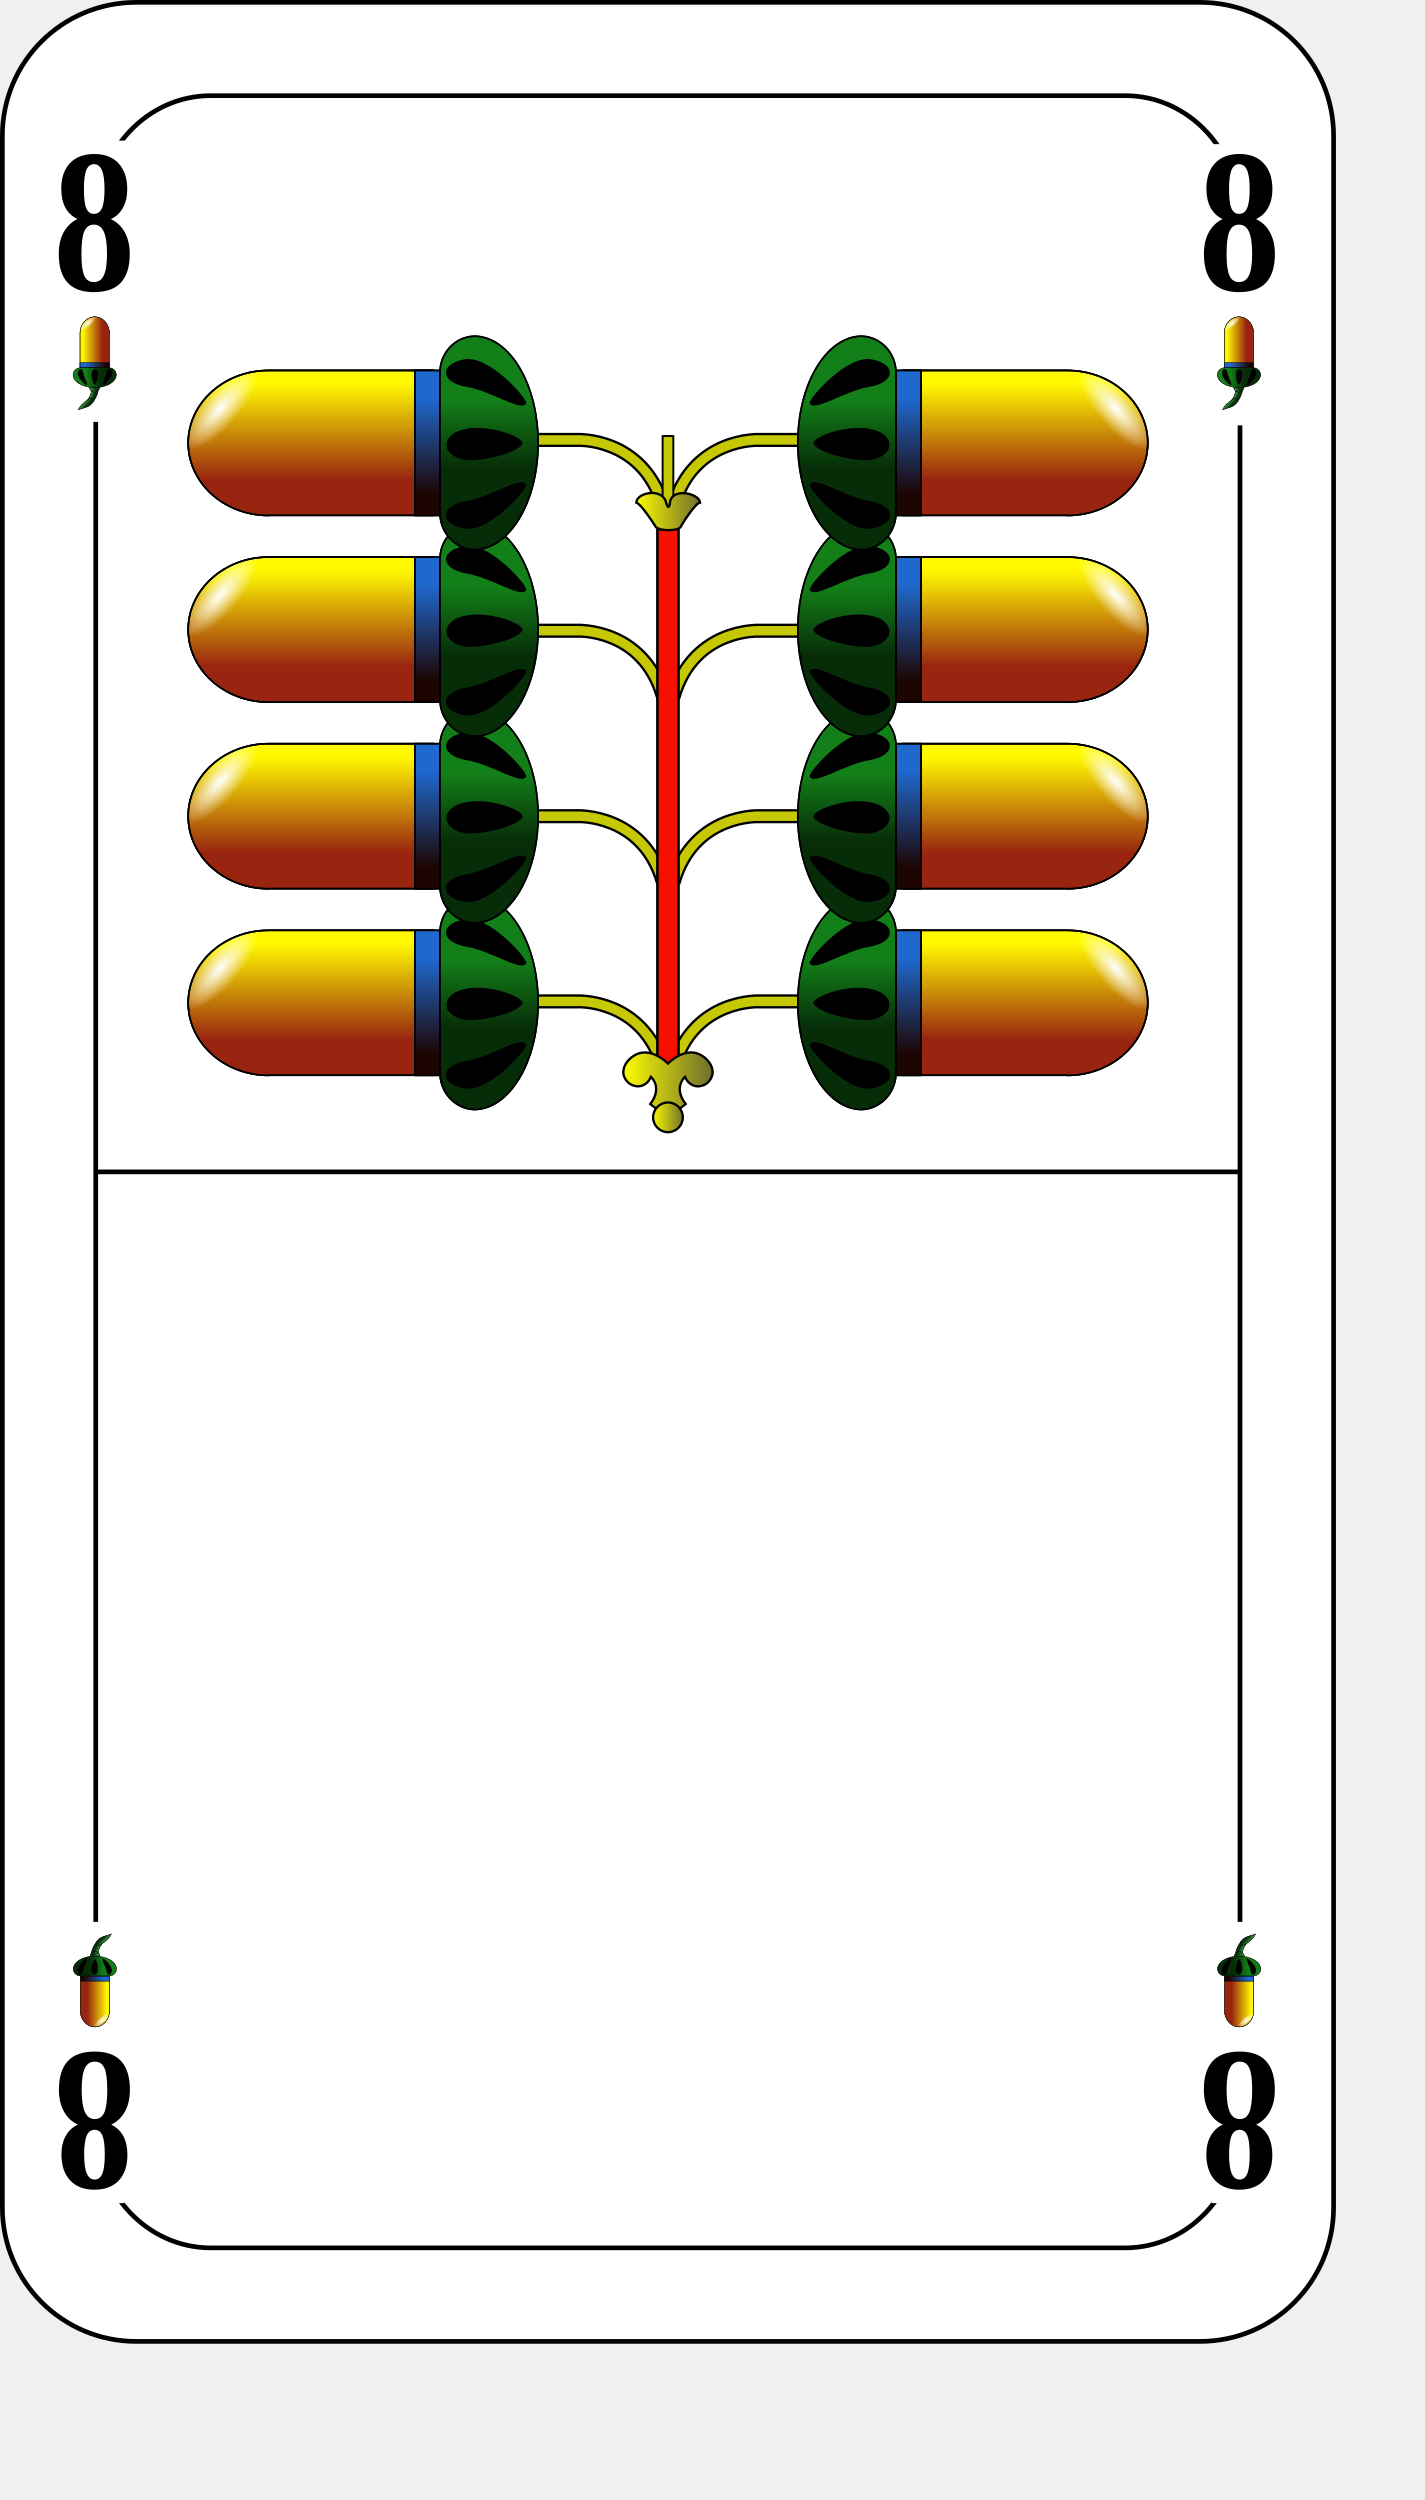
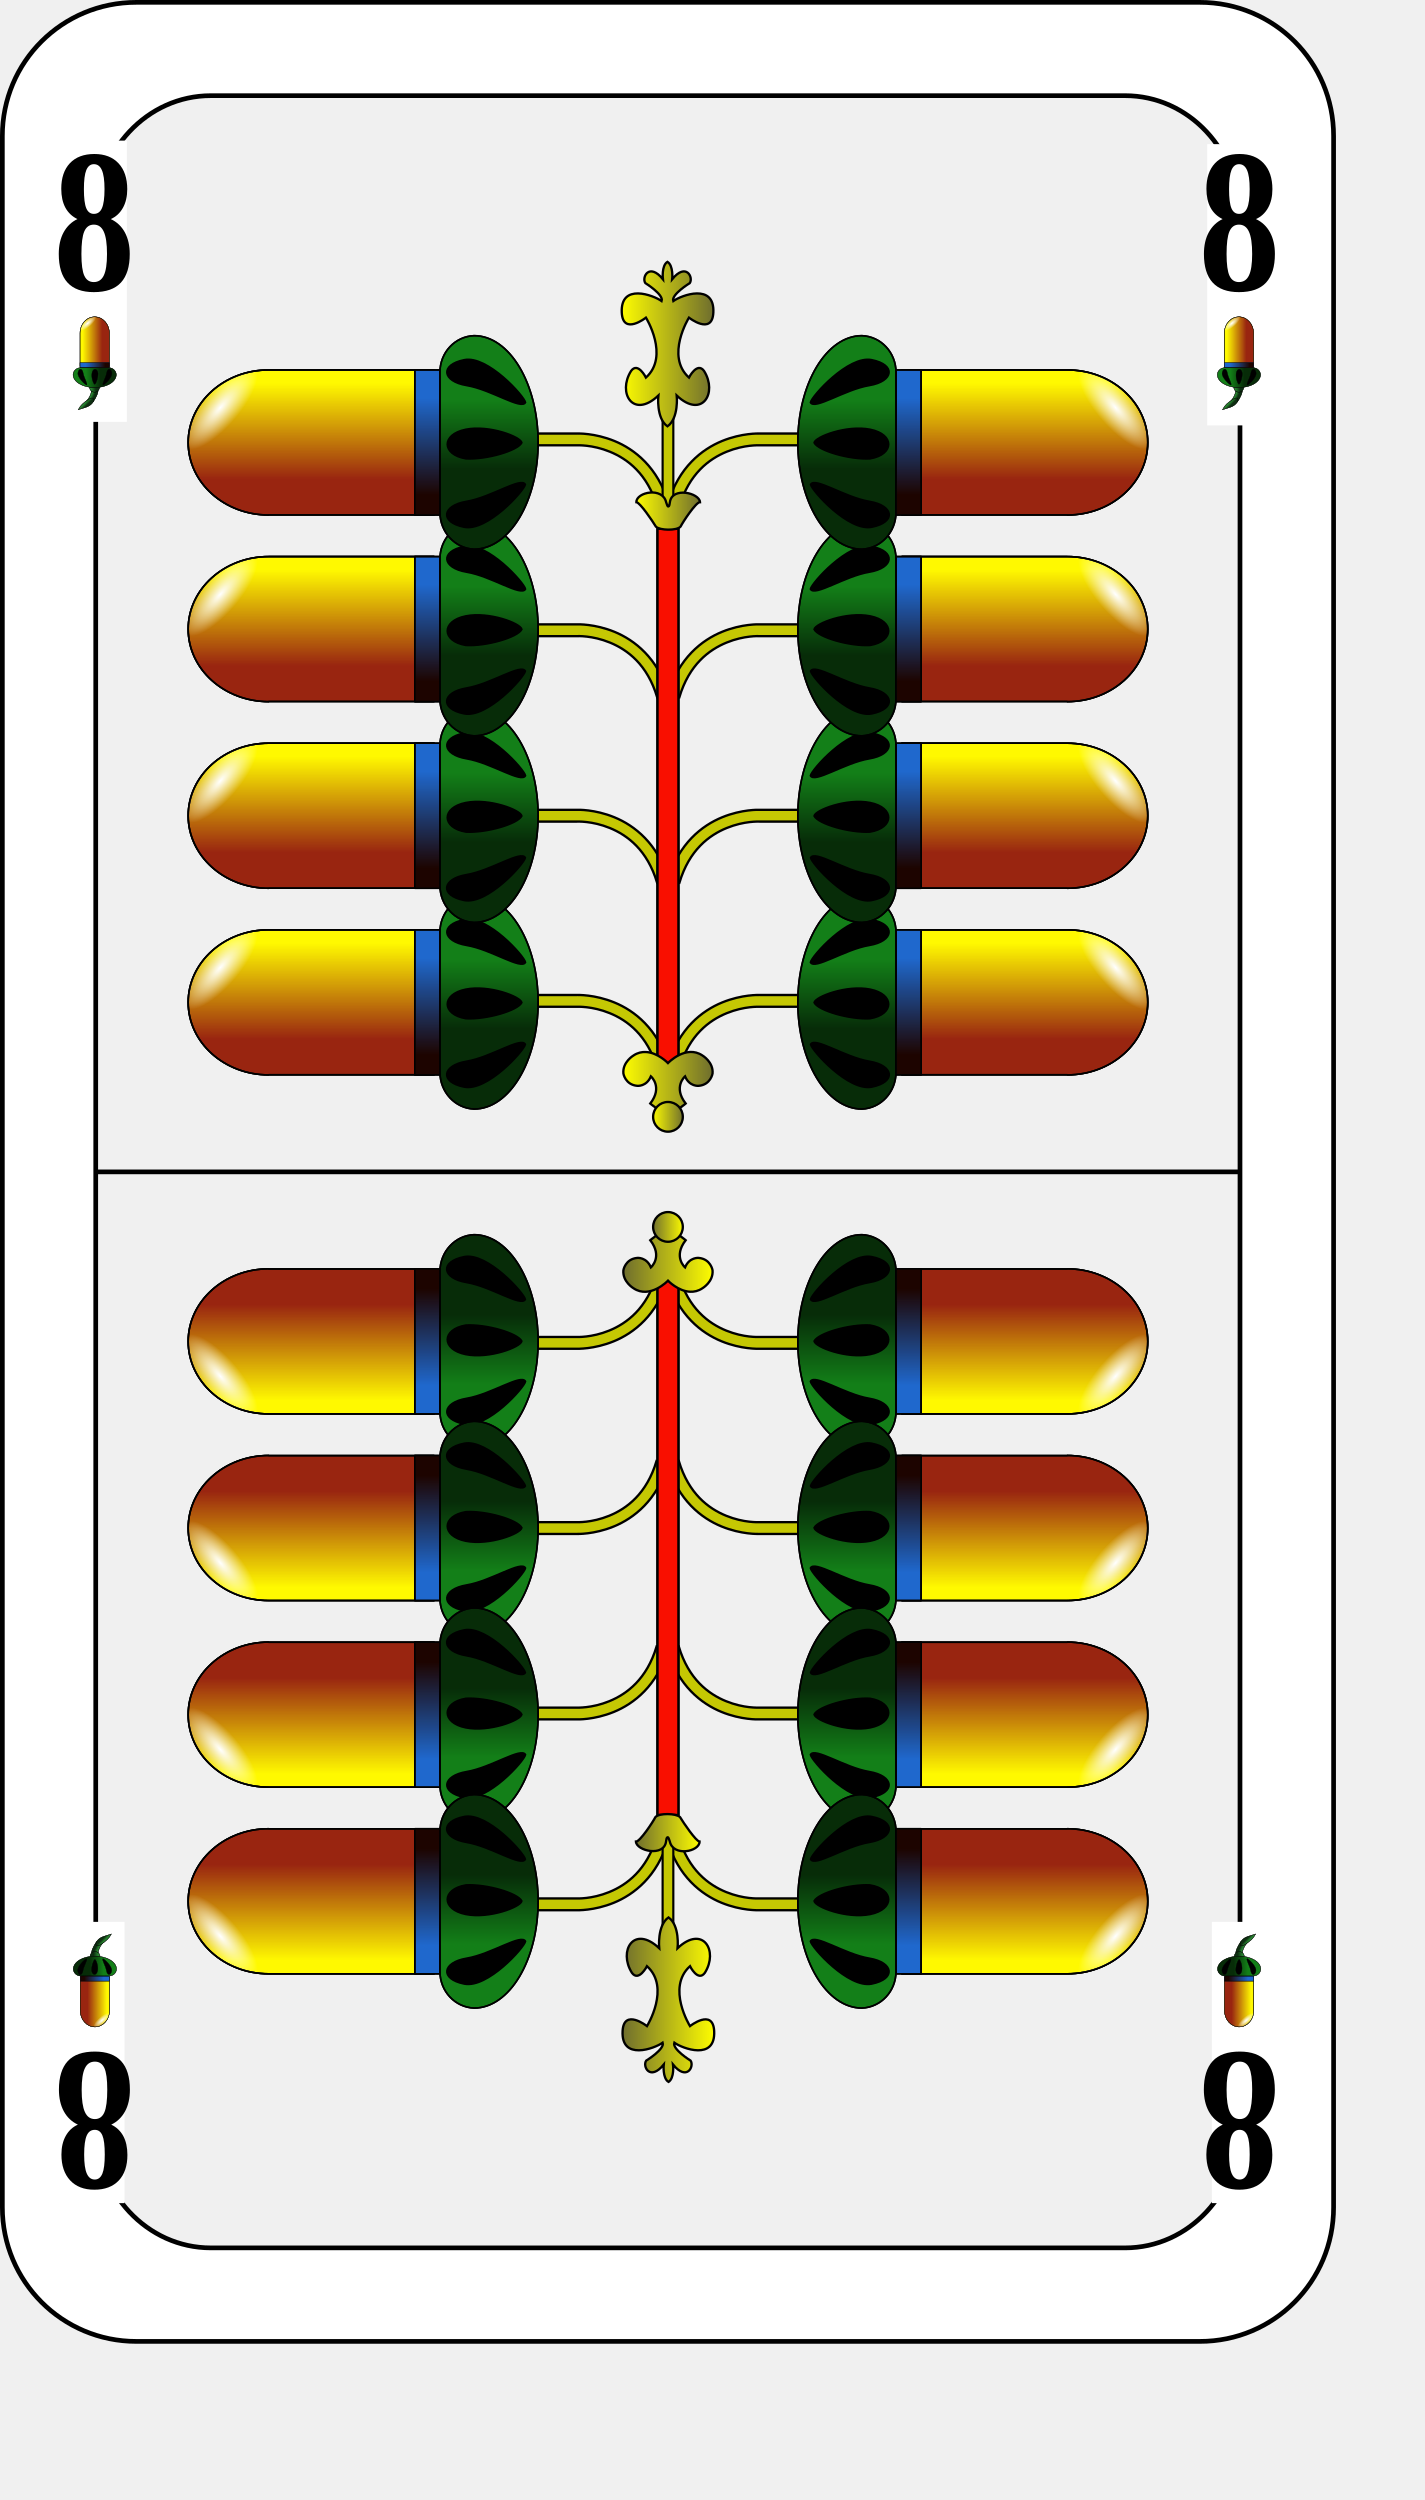
<svg xmlns="http://www.w3.org/2000/svg" xmlns:xlink="http://www.w3.org/1999/xlink" width="5.7cm" height="10cm" id="svg2">
  <defs id="defs4">
    <linearGradient id="linearGradient16154">
      <stop style="stop-color:#fffe00;stop-opacity:1;" offset="0" id="stop16156" />
      <stop style="stop-color:#6d6c2e;stop-opacity:1;" offset="1" id="stop16158" />
    </linearGradient>
    <radialGradient gradientUnits="userSpaceOnUse" gradientTransform="matrix(0.535225,-0.46193,0.160737,0.186241,45.27302,18.48446)" r="16.411" fy="-23.941" fx="7.646" cy="-23.941" cx="7.646" id="radialGradient7212" xlink:href="#linearGradient7206" />
    <linearGradient gradientUnits="userSpaceOnUse" y2="55.612" x2="43.451" y1="55.612" x1="64.644" id="linearGradient3075" xlink:href="#linearGradient3077" />
    <linearGradient gradientTransform="translate(-5.149838,-2.797688)" gradientUnits="userSpaceOnUse" y2="33.15" x2="45.329" y1="33.15" x1="66.327" id="linearGradient3056" xlink:href="#linearGradient3061" />
    <linearGradient gradientTransform="translate(-12.82547,-5.950036)" gradientUnits="userSpaceOnUse" y2="101.708" x2="56.564" y1="103.703" x1="58.633" id="linearGradient3046" xlink:href="#linearGradient3001" />
    <linearGradient gradientTransform="translate(-16.31211,-1.629578)" gradientUnits="userSpaceOnUse" y2="90.734" x2="65.342" y1="91.956" x1="68.162" id="linearGradient3038" xlink:href="#linearGradient3001" />
    <linearGradient gradientUnits="userSpaceOnUse" y2="81.561" x2="40.936" y1="81.561" x1="35.771" id="linearGradient3030" xlink:href="#linearGradient3001" />
    <linearGradient gradientTransform="translate(-48.57863,47.01691)" gradientUnits="userSpaceOnUse" y2="22.383" x2="92.34" y1="22.383" x1="107.509" id="linearGradient3007" xlink:href="#linearGradient3001" />
    <linearGradient id="linearGradient3001">
      <stop id="stop3003" offset="0" style="stop-color:#000000;stop-opacity:0.653;" />
      <stop id="stop3005" offset="1" style="stop-color:#000000;stop-opacity:0;" />
    </linearGradient>
    <linearGradient id="linearGradient3061">
      <stop style="stop-color:#992510;stop-opacity:1;" offset="0" id="stop3063" />
      <stop style="stop-color:#992510;stop-opacity:0;" offset="1" id="stop3065" />
    </linearGradient>
    <linearGradient id="linearGradient3077">
      <stop style="stop-color:#1d0400;stop-opacity:1;" offset="0" id="stop3079" />
      <stop style="stop-color:#1d0400;stop-opacity:0;" offset="1" id="stop3081" />
    </linearGradient>
    <linearGradient id="linearGradient7206">
      <stop id="stop7208" offset="0" style="stop-color:#ffffff;stop-opacity:1;" />
      <stop id="stop7210" offset="1" style="stop-color:#ffffff;stop-opacity:0;" />
    </linearGradient>
    <linearGradient xlink:href="#linearGradient3077" id="linearGradient4772" gradientUnits="userSpaceOnUse" x1="64.644" y1="55.612" x2="43.451" y2="55.612" gradientTransform="translate(-142.1398,165.7863)" />
    <linearGradient xlink:href="#linearGradient3001" id="linearGradient4778" gradientUnits="userSpaceOnUse" gradientTransform="translate(-190.7184,212.8032)" x1="107.509" y1="22.383" x2="92.34" y2="22.383" />
    <radialGradient xlink:href="#linearGradient7206" id="radialGradient4793" gradientUnits="userSpaceOnUse" gradientTransform="matrix(0.535225,-0.46193,0.160737,0.186241,-96.86678,184.2708)" cx="7.646" cy="-23.941" fx="7.646" fy="-23.941" r="16.411" />
    <linearGradient xlink:href="#linearGradient3061" id="linearGradient4796" gradientUnits="userSpaceOnUse" gradientTransform="translate(-147.2896,162.9886)" x1="66.327" y1="33.15" x2="45.329" y2="33.15" />
    <linearGradient xlink:href="#linearGradient16154" id="linearGradient2615" gradientUnits="userSpaceOnUse" x1="98.667" y1="170.673" x2="103.512" y2="170.673" />
    <linearGradient xlink:href="#linearGradient16154" id="linearGradient2645" gradientUnits="userSpaceOnUse" gradientTransform="translate(0,-2.091432)" x1="94.057" y1="165.961" x2="107.911" y2="165.961" />
    <linearGradient xlink:href="#linearGradient16154" id="linearGradient2648" gradientUnits="userSpaceOnUse" gradientTransform="translate(0,-28.66534)" x1="96.028" y1="106.004" x2="106.008" y2="106.004" />
-     <linearGradient xlink:href="#linearGradient3061" id="linearGradient2683" gradientUnits="userSpaceOnUse" gradientTransform="translate(-147.2896,162.9886)" x1="66.327" y1="33.15" x2="45.329" y2="33.15" />
-     <radialGradient xlink:href="#linearGradient7206" id="radialGradient2685" gradientUnits="userSpaceOnUse" gradientTransform="matrix(0.535225,-0.46193,0.160737,0.186241,-96.86678,184.2708)" cx="7.646" cy="-23.941" fx="7.646" fy="-23.941" r="16.411" />
-     <linearGradient xlink:href="#linearGradient3001" id="linearGradient2687" gradientUnits="userSpaceOnUse" gradientTransform="translate(-190.7184,212.8032)" x1="107.509" y1="22.383" x2="92.34" y2="22.383" />
-     <linearGradient xlink:href="#linearGradient3077" id="linearGradient2689" gradientUnits="userSpaceOnUse" gradientTransform="translate(-142.1398,165.7863)" x1="64.644" y1="55.612" x2="43.451" y2="55.612" />
    <linearGradient xlink:href="#linearGradient3061" id="linearGradient3044" gradientUnits="userSpaceOnUse" gradientTransform="translate(-147.2896,162.9886)" x1="66.327" y1="33.15" x2="45.329" y2="33.15" />
    <radialGradient xlink:href="#linearGradient7206" id="radialGradient3046" gradientUnits="userSpaceOnUse" gradientTransform="matrix(0.535225,-0.46193,0.160737,0.186241,-96.86678,184.2708)" cx="7.646" cy="-23.941" fx="7.646" fy="-23.941" r="16.411" />
    <linearGradient xlink:href="#linearGradient3001" id="linearGradient3048" gradientUnits="userSpaceOnUse" gradientTransform="translate(-190.7184,212.8032)" x1="107.509" y1="22.383" x2="92.34" y2="22.383" />
    <linearGradient xlink:href="#linearGradient3077" id="linearGradient3050" gradientUnits="userSpaceOnUse" gradientTransform="translate(-142.1398,165.7863)" x1="64.644" y1="55.612" x2="43.451" y2="55.612" />
+     <linearGradient xlink:href="#linearGradient16154" id="linearGradient5261" x1="93.815" y1="52.094" x2="108.029" y2="52.094" gradientUnits="userSpaceOnUse" />
+     <linearGradient xlink:href="#linearGradient16154" id="linearGradient5296" gradientUnits="userSpaceOnUse" gradientTransform="translate(0,-28.66534)" x1="96.028" y1="106.004" x2="106.008" y2="106.004" />
+     <linearGradient xlink:href="#linearGradient16154" id="linearGradient5298" gradientUnits="userSpaceOnUse" gradientTransform="translate(0,-2.091432)" x1="94.057" y1="165.961" x2="107.911" y2="165.961" />
+     <linearGradient xlink:href="#linearGradient16154" id="linearGradient5300" gradientUnits="userSpaceOnUse" x1="98.667" y1="170.673" x2="103.512" y2="170.673" />
+     <linearGradient xlink:href="#linearGradient3061" id="linearGradient5302" gradientUnits="userSpaceOnUse" gradientTransform="translate(-147.2896,162.9886)" x1="66.327" y1="33.15" x2="45.329" y2="33.15" />
+     <radialGradient xlink:href="#linearGradient7206" id="radialGradient5304" gradientUnits="userSpaceOnUse" gradientTransform="matrix(0.535225,-0.46193,0.160737,0.186241,-96.86678,184.2708)" cx="7.646" cy="-23.941" fx="7.646" fy="-23.941" r="16.411" />
+     <linearGradient xlink:href="#linearGradient3001" id="linearGradient5306" gradientUnits="userSpaceOnUse" gradientTransform="translate(-190.7184,212.8032)" x1="107.509" y1="22.383" x2="92.34" y2="22.383" />
+     <linearGradient xlink:href="#linearGradient3077" id="linearGradient5308" gradientUnits="userSpaceOnUse" gradientTransform="translate(-142.1398,165.7863)" x1="64.644" y1="55.612" x2="43.451" y2="55.612" />
+     <linearGradient xlink:href="#linearGradient16154" id="linearGradient5310" gradientUnits="userSpaceOnUse" x1="93.815" y1="52.094" x2="108.029" y2="52.094" />
+     <linearGradient xlink:href="#linearGradient16154" id="linearGradient5345" gradientUnits="userSpaceOnUse" gradientTransform="translate(0,-28.66534)" x1="96.028" y1="106.004" x2="106.008" y2="106.004" />
+     <linearGradient xlink:href="#linearGradient16154" id="linearGradient5347" gradientUnits="userSpaceOnUse" gradientTransform="translate(0,-2.091432)" x1="94.057" y1="165.961" x2="107.911" y2="165.961" />
+     <linearGradient xlink:href="#linearGradient16154" id="linearGradient5349" gradientUnits="userSpaceOnUse" x1="98.667" y1="170.673" x2="103.512" y2="170.673" />
+     <linearGradient xlink:href="#linearGradient3061" id="linearGradient5351" gradientUnits="userSpaceOnUse" gradientTransform="translate(-147.2896,162.9886)" x1="66.327" y1="33.15" x2="45.329" y2="33.15" />
+     <radialGradient xlink:href="#linearGradient7206" id="radialGradient5353" gradientUnits="userSpaceOnUse" gradientTransform="matrix(0.535225,-0.46193,0.160737,0.186241,-96.86678,184.2708)" cx="7.646" cy="-23.941" fx="7.646" fy="-23.941" r="16.411" />
+     <linearGradient xlink:href="#linearGradient3001" id="linearGradient5355" gradientUnits="userSpaceOnUse" gradientTransform="translate(-190.7184,212.8032)" x1="107.509" y1="22.383" x2="92.34" y2="22.383" />
+     <linearGradient xlink:href="#linearGradient3077" id="linearGradient5357" gradientUnits="userSpaceOnUse" gradientTransform="translate(-142.1398,165.7863)" x1="64.644" y1="55.612" x2="43.451" y2="55.612" />
+     <linearGradient xlink:href="#linearGradient16154" id="linearGradient5359" gradientUnits="userSpaceOnUse" x1="93.815" y1="52.094" x2="108.029" y2="52.094" />
  </defs>
  <g id="layer1">
-     <rect style="opacity:1;fill:#ffffff;fill-opacity:1;fill-rule:evenodd;stroke:#000000;stroke-width:0.709;stroke-linecap:butt;stroke-linejoin:round;stroke-miterlimit:4;stroke-dasharray:none;stroke-dashoffset:0;stroke-opacity:1" id="rect1600" width="180.92" height="332.977" x="10.524" y="10.677" />
+     <rect style="opacity:1;fill:#ffffff;fill-opacity:1;fill-rule:evenodd;stroke:#000000;stroke-width:0.709;stroke-linecap:butt;stroke-linejoin:round;stroke-miterlimit:4;stroke-dasharray:none;stroke-dashoffset:0;stroke-opacity:1" id="rect1600" width="180.92" height="332.977" x="221.261" y="-3.284" />
    <path style="fill:none;fill-opacity:0.75;fill-rule:evenodd;stroke:#000000;stroke-width:0.709;stroke-linecap:butt;stroke-linejoin:miter;stroke-miterlimit:4;stroke-dasharray:none;stroke-opacity:1" d="M 14.676,177.165 L 187.292,177.165" id="path13403" />
    <path style="fill:#ffffff;fill-opacity:1;stroke:#000000;stroke-width:0.71;stroke-miterlimit:4;stroke-dasharray:none;stroke-opacity:1" d="M 20.609,0.355 C 9.398,0.355 0.355,9.358 0.355,20.562 L 0.355,333.707 C 0.355,344.911 9.399,353.976 20.609,353.976 L 181.391,353.976 C 192.601,353.976 201.614,344.911 201.614,333.707 L 201.614,20.562 C 201.614,9.358 192.601,0.355 181.391,0.355 L 20.609,0.355 z M 31.879,14.463 L 170.09,14.463 C 179.726,14.463 187.464,22.765 187.464,33.074 L 187.464,321.226 C 187.464,331.535 179.726,339.837 170.09,339.837 L 31.879,339.837 C 22.243,339.837 14.473,331.535 14.473,321.226 L 14.473,33.074 C 14.473,22.765 22.243,14.463 31.879,14.463 z " id="path2586" />
    <rect style="opacity:1;fill:#ffffff;fill-opacity:1;fill-rule:evenodd;stroke:none;stroke-width:0.354;stroke-linecap:butt;stroke-linejoin:round;stroke-miterlimit:4;stroke-dasharray:none;stroke-dashoffset:0;stroke-opacity:1" id="rect10676" width="7.384" height="42.52" x="11.792" y="21.26" />
    <text xml:space="preserve" style="font-size:27.669px;font-style:normal;font-variant:normal;font-weight:bold;font-stretch:normal;text-align:start;line-height:125%;writing-mode:lr-tb;text-anchor:start;fill:#000000;fill-opacity:1;stroke:none;stroke-width:1px;stroke-linecap:butt;stroke-linejoin:miter;stroke-opacity:1;font-family:Times New Roman" x="9.014" y="39.223" id="text4099" transform="scale(0.89411,1.118431)">
      <tspan id="tspan4101" x="9.014" y="39.223">8</tspan>
    </text>
    <use x="0" y="0" xlink:href="#rect10676" id="use4103" transform="translate(170.7122,0.531494)" width="201.968" height="354.331" />
    <use x="0" y="0" xlink:href="#text4099" id="use4105" transform="translate(173.126,-1.744501e-4)" width="201.968" height="354.331" />
    <use x="0" y="0" xlink:href="#rect10676" id="use4107" transform="translate(-0.351984,269.2913)" width="201.968" height="354.331" />
    <use x="0" y="0" xlink:href="#rect10676" id="use4109" transform="translate(171.4162,269.2913)" width="201.968" height="354.331" />
    <use x="0" y="0" xlink:href="#text4099" id="use4111" transform="matrix(-1,-1.534146e-17,1.534146e-17,-1,201.6143,354.3241)" width="201.968" height="354.331" />
    <use x="0" y="0" xlink:href="#use4111" id="use4113" transform="translate(-173.0906,-2.389310e-7)" width="201.968" height="354.331" />
    <g style="display:inline" id="g4395" transform="translate(-147.453,47.5682)">
      <path id="rect3012" d="M 53.15,3.443 C 44.383,3.443 37.27,11.341 37.27,21.07 L 37.27,57.258 L 68.998,57.258 L 68.998,21.07 L 69.029,21.07 C 69.029,11.341 61.916,3.443 53.15,3.443 z " style="opacity:1;fill:#fff900;fill-opacity:1;fill-rule:evenodd;stroke:#000000;stroke-width:0.354;stroke-linecap:butt;stroke-linejoin:round;stroke-miterlimit:4;stroke-dasharray:none;stroke-dashoffset:0;stroke-opacity:1;display:inline" />
      <path id="path3048" d="M 53.155,3.445 C 44.389,3.445 37.276,11.342 37.276,21.071 L 37.276,57.26 L 69.003,57.26 L 69.003,21.071 L 69.034,21.071 C 69.034,11.342 61.921,3.445 53.155,3.445 z " style="opacity:1;fill:url(#linearGradient3056);fill-opacity:1;fill-rule:evenodd;stroke:#000000;stroke-width:0.354;stroke-linecap:butt;stroke-linejoin:round;stroke-miterlimit:4;stroke-dasharray:none;stroke-dashoffset:0;stroke-opacity:1;display:inline" />
      <path id="path5745" d="M 53.155,3.445 C 44.389,3.445 37.276,11.342 37.276,21.071 L 37.276,57.26 L 69.003,57.26 L 69.003,21.071 L 69.034,21.071 C 69.034,11.342 61.921,3.445 53.155,3.445 z " style="opacity:1;fill:url(#radialGradient7212);fill-opacity:1;fill-rule:evenodd;stroke:#000000;stroke-width:0.354;stroke-linecap:butt;stroke-linejoin:round;stroke-miterlimit:4;stroke-dasharray:none;stroke-dashoffset:0;stroke-opacity:1;display:inline" />
      <rect y="53.07" x="37.271" height="5.492" width="31.757" id="rect3020" style="opacity:1;fill:#1f68cd;fill-opacity:1;fill-rule:evenodd;stroke:#000000;stroke-width:0.354;stroke-linecap:butt;stroke-linejoin:round;stroke-miterlimit:4;stroke-dasharray:none;stroke-dashoffset:0;stroke-opacity:1;display:inline" />
      <path id="path3094" d="M 49.62,83.727 C 49.063,89.982 43.614,95.435 43.614,95.435 L 51.397,95.595 C 51.397,95.595 56.254,89.02 56.836,83.727 L 49.62,83.727 z " style="fill:#278630;fill-opacity:1;fill-rule:evenodd;stroke:#000000;stroke-width:0.354;stroke-linecap:butt;stroke-linejoin:miter;stroke-miterlimit:4;stroke-dasharray:none;stroke-opacity:1" />
      <path id="path2932" d="M 49.623,83.737 C 49.067,89.992 43.618,95.444 43.618,95.444 L 51.401,95.605 C 51.401,95.605 56.258,89.029 56.84,83.737 L 49.623,83.737 z " style="fill:url(#linearGradient3038);fill-opacity:1;fill-rule:evenodd;stroke:#000000;stroke-width:0.354;stroke-linecap:butt;stroke-linejoin:miter;stroke-miterlimit:4;stroke-dasharray:none;stroke-opacity:1" />
      <path transform="matrix(-1,-1.111307e-18,1.111307e-18,-1,90.28125,163.9655)" d="M 31.915,84.248 A 5.373,5.373 0 0 1 42.66,84.248 L 37.287,84.248 z" id="path3096" style="opacity:1;fill:#278630;fill-opacity:1;fill-rule:evenodd;stroke:#000000;stroke-width:0.354;stroke-linecap:butt;stroke-linejoin:round;stroke-miterlimit:4;stroke-dasharray:none;stroke-dashoffset:0;stroke-opacity:1" />
      <path transform="matrix(-1,-1.111307e-18,1.111307e-18,-1,90.28193,163.9561)" d="M 31.915,84.248 A 5.373,5.373 0 0 1 42.66,84.248 L 37.287,84.248 z" id="path2934" style="opacity:1;fill:url(#linearGradient3030);fill-opacity:1;fill-rule:evenodd;stroke:#000000;stroke-width:0.354;stroke-linecap:butt;stroke-linejoin:round;stroke-miterlimit:4;stroke-dasharray:none;stroke-dashoffset:0;stroke-opacity:1" />
      <path id="path3016" d="M 37.837,58.558 C 33.43,58.558 29.941,61.875 29.775,66.026 C 29.775,73.776 40.247,80.058 53.15,80.058 C 66.052,80.058 76.525,73.776 76.525,66.026 C 76.359,61.875 72.807,58.558 68.4,58.558 L 37.837,58.558 z " style="opacity:1;fill:#137f18;fill-opacity:1;fill-rule:evenodd;stroke:#000000;stroke-width:0.354;stroke-linecap:butt;stroke-linejoin:round;stroke-miterlimit:4;stroke-dasharray:none;stroke-dashoffset:0;stroke-opacity:1;display:inline" />
      <path id="path3100" d="M 35.332,103.998 C 41.587,101.752 46.746,101.324 50.363,97.029 C 53.992,92.72 51.862,89.049 46.215,92.959 C 40.779,96.723 38.097,98.759 35.332,103.998 z " style="fill:#278630;fill-opacity:1;fill-rule:evenodd;stroke:#000000;stroke-width:0.354;stroke-linecap:butt;stroke-linejoin:miter;stroke-miterlimit:4;stroke-dasharray:none;stroke-opacity:1" />
      <path id="path3104" d="M 53.21,76.505 C 55.003,75.608 56.99,68.701 56.736,64.233 C 55.839,58.853 51.354,58.754 50.263,64.208 C 49.239,69.332 51.869,76.279 53.21,76.505 z " style="fill:#000000;fill-opacity:1;fill-rule:evenodd;stroke:#000000;stroke-width:0.354;stroke-linecap:butt;stroke-linejoin:miter;stroke-miterlimit:4;stroke-dasharray:none;stroke-opacity:1;display:inline" />
      <path id="path3108" d="M 44.389,77.307 C 46.182,76.41 41.594,69.824 40.698,64.393 C 39.802,59.013 36.118,58.433 35.028,63.887 C 34.003,69.011 43.048,77.081 44.389,77.307 z " style="fill:#000000;fill-opacity:1;fill-rule:evenodd;stroke:#000000;stroke-width:0.354;stroke-linecap:butt;stroke-linejoin:miter;stroke-miterlimit:4;stroke-dasharray:none;stroke-opacity:1;display:inline" />
      <path id="path3110" d="M 62.351,77.272 C 60.558,76.375 65.146,69.789 66.042,64.358 C 66.939,58.978 70.622,58.398 71.713,63.852 C 72.737,68.976 63.692,77.046 62.351,77.272 z " style="fill:#000000;fill-opacity:1;fill-rule:evenodd;stroke:#000000;stroke-width:0.354;stroke-linecap:butt;stroke-linejoin:miter;stroke-miterlimit:4;stroke-dasharray:none;stroke-opacity:1;display:inline" />
      <path id="path2930" d="M 37.826,58.55 C 33.419,58.55 29.93,61.867 29.764,66.018 C 29.764,73.769 40.236,80.05 53.139,80.05 C 66.041,80.05 76.514,73.769 76.514,66.018 C 76.348,61.867 72.796,58.55 68.389,58.55 L 37.826,58.55 z " style="opacity:1;fill:url(#linearGradient3007);fill-opacity:1;fill-rule:evenodd;stroke:#000000;stroke-width:0.354;stroke-linecap:butt;stroke-linejoin:round;stroke-miterlimit:4;stroke-dasharray:none;stroke-dashoffset:0;stroke-opacity:1;display:inline" />
      <path id="path2936" d="M 35.327,104.002 C 41.581,101.757 46.74,101.329 50.358,97.034 C 53.987,92.724 51.857,89.053 46.21,92.963 C 40.774,96.728 38.091,98.764 35.327,104.002 z " style="fill:url(#linearGradient3046);fill-opacity:1;fill-rule:evenodd;stroke:#000000;stroke-width:0.354;stroke-linecap:butt;stroke-linejoin:miter;stroke-miterlimit:4;stroke-dasharray:none;stroke-opacity:1" />
      <rect y="53.057" x="37.276" height="5.492" width="31.757" id="rect3067" style="opacity:1;fill:url(#linearGradient3075);fill-opacity:1;fill-rule:evenodd;stroke:#000000;stroke-width:0.354;stroke-linecap:butt;stroke-linejoin:round;stroke-miterlimit:4;stroke-dasharray:none;stroke-dashoffset:0;stroke-opacity:1;display:inline" />
    </g>
    <use x="0" y="0" xlink:href="#g4395" id="use4709" transform="matrix(0.139708,0,0,0.139708,27.48888,40.76976)" width="201.968" height="354.331" />
    <use x="0" y="0" xlink:href="#use4709" id="use4717" transform="translate(172.9881,4.551991e-6)" width="201.968" height="354.331" />
    <use x="0" y="0" xlink:href="#use4709" id="use4719" transform="matrix(-1,-3.035766e-18,3.035766e-18,-1,28.66208,354.33)" width="201.968" height="354.331" />
    <use x="0" y="0" xlink:href="#use4719" id="use4721" transform="translate(172.9879,3.349310e-5)" width="201.968" height="354.331" />
    <g id="g4801">
      <path id="path4725" d="M -88.99,169.23 C -97.756,169.23 -104.87,177.127 -104.87,186.856 L -104.87,223.045 L -73.142,223.045 L -73.142,186.856 L -73.111,186.856 C -73.111,177.127 -80.224,169.23 -88.99,169.23 z " style="opacity:1;fill:#fff900;fill-opacity:1;fill-rule:evenodd;stroke:#000000;stroke-width:0.354;stroke-linecap:butt;stroke-linejoin:round;stroke-miterlimit:4;stroke-dasharray:none;stroke-dashoffset:0;stroke-opacity:1;display:inline" />
      <path id="path4727" d="M -88.985,169.231 C -97.751,169.231 -104.864,177.129 -104.864,186.857 L -104.864,223.046 L -73.137,223.046 L -73.137,186.857 L -73.105,186.857 C -73.105,177.129 -80.219,169.231 -88.985,169.231 z " style="opacity:1;fill:url(#linearGradient4796);fill-opacity:1;fill-rule:evenodd;stroke:#000000;stroke-width:0.354;stroke-linecap:butt;stroke-linejoin:round;stroke-miterlimit:4;stroke-dasharray:none;stroke-dashoffset:0;stroke-opacity:1;display:inline" />
      <path id="path4729" d="M -88.985,169.231 C -97.751,169.231 -104.864,177.129 -104.864,186.857 L -104.864,223.046 L -73.137,223.046 L -73.137,186.857 L -73.105,186.857 C -73.105,177.129 -80.219,169.231 -88.985,169.231 z " style="opacity:1;fill:url(#radialGradient4793);fill-opacity:1;fill-rule:evenodd;stroke:#000000;stroke-width:0.354;stroke-linecap:butt;stroke-linejoin:round;stroke-miterlimit:4;stroke-dasharray:none;stroke-dashoffset:0;stroke-opacity:1;display:inline" />
      <rect y="218.856" x="-104.869" height="5.492" width="31.757" id="rect4731" style="opacity:1;fill:#1f68cd;fill-opacity:1;fill-rule:evenodd;stroke:#000000;stroke-width:0.354;stroke-linecap:butt;stroke-linejoin:round;stroke-miterlimit:4;stroke-dasharray:none;stroke-dashoffset:0;stroke-opacity:1;display:inline" />
      <path id="path4741" d="M -104.303,224.344 C -108.71,224.344 -112.199,227.661 -112.365,231.813 C -112.365,239.563 -101.893,245.844 -88.99,245.844 C -76.088,245.844 -65.615,239.563 -65.615,231.813 C -65.781,227.661 -69.333,224.344 -73.74,224.344 L -104.303,224.344 z " style="opacity:1;fill:#137f18;fill-opacity:1;fill-rule:evenodd;stroke:#000000;stroke-width:0.354;stroke-linecap:butt;stroke-linejoin:round;stroke-miterlimit:4;stroke-dasharray:none;stroke-dashoffset:0;stroke-opacity:1;display:inline" />
      <path id="path4745" d="M -88.93,242.291 C -87.137,241.395 -85.149,234.488 -85.404,230.019 C -86.301,224.639 -90.786,224.541 -91.876,229.994 C -92.901,235.118 -90.271,242.065 -88.93,242.291 z " style="fill:#000000;fill-opacity:1;fill-rule:evenodd;stroke:#000000;stroke-width:0.354;stroke-linecap:butt;stroke-linejoin:miter;stroke-miterlimit:4;stroke-dasharray:none;stroke-opacity:1;display:inline" />
      <path id="path4747" d="M -97.751,243.093 C -95.958,242.196 -100.545,235.61 -101.442,230.179 C -102.338,224.799 -106.021,224.22 -107.112,229.673 C -108.137,234.797 -99.092,242.867 -97.751,243.093 z " style="fill:#000000;fill-opacity:1;fill-rule:evenodd;stroke:#000000;stroke-width:0.354;stroke-linecap:butt;stroke-linejoin:miter;stroke-miterlimit:4;stroke-dasharray:none;stroke-opacity:1;display:inline" />
      <path id="path4749" d="M -79.788,243.058 C -81.582,242.161 -76.994,235.575 -76.098,230.144 C -75.201,224.764 -71.518,224.185 -70.427,229.638 C -69.402,234.762 -78.447,242.832 -79.788,243.058 z " style="fill:#000000;fill-opacity:1;fill-rule:evenodd;stroke:#000000;stroke-width:0.354;stroke-linecap:butt;stroke-linejoin:miter;stroke-miterlimit:4;stroke-dasharray:none;stroke-opacity:1;display:inline" />
      <path id="path4751" d="M -104.314,224.336 C -108.72,224.336 -112.21,227.653 -112.376,231.805 C -112.376,239.555 -101.903,245.836 -89.001,245.836 C -76.099,245.836 -65.626,239.555 -65.626,231.805 C -65.792,227.653 -69.344,224.336 -73.751,224.336 L -104.314,224.336 z " style="opacity:1;fill:url(#linearGradient4778);fill-opacity:1;fill-rule:evenodd;stroke:#000000;stroke-width:0.354;stroke-linecap:butt;stroke-linejoin:round;stroke-miterlimit:4;stroke-dasharray:none;stroke-dashoffset:0;stroke-opacity:1;display:inline" />
      <rect y="218.843" x="-104.864" height="5.492" width="31.757" id="rect4755" style="opacity:1;fill:url(#linearGradient4772);fill-opacity:1;fill-rule:evenodd;stroke:#000000;stroke-width:0.354;stroke-linecap:butt;stroke-linejoin:round;stroke-miterlimit:4;stroke-dasharray:none;stroke-dashoffset:0;stroke-opacity:1;display:inline" />
    </g>
-     <g id="g2750">
-       <path id="path6348" d="M 79.75,122.502 L 79.75,124.284 L 87.219,124.284 L 87.25,124.284 C 87.25,124.284 89.514,124.158 92.188,125.252 C 94.861,126.346 97.859,128.583 99.344,133.534 L 101.062,133.034 C 99.427,127.582 95.922,124.874 92.875,123.627 C 89.883,122.403 87.313,122.498 87.219,122.502 L 87.156,122.502 L 79.75,122.502 z " style="fill:#c5c803;fill-opacity:1;fill-rule:evenodd;stroke:#000000;stroke-width:0.354;stroke-linecap:butt;stroke-linejoin:miter;stroke-miterlimit:4;stroke-dasharray:none;stroke-opacity:1" />
-       <use height="354.331" width="201.968" transform="translate(0,27.99658)" id="use6354" xlink:href="#path6348" y="0" x="0" />
-       <use height="354.331" width="201.968" transform="translate(9.842525e-3,-28.03707)" id="use6356" xlink:href="#path6348" y="0" x="0" />
-       <use height="354.331" width="201.968" transform="translate(0,-28.84892)" id="use1992" xlink:href="#use6356" y="0" x="0" />
-     </g>
-     <use x="0" y="0" xlink:href="#g2750" id="use3022" transform="matrix(-1,0,0,1,202.0566,0)" width="201.968" height="354.331" />
-     <rect style="opacity:1;fill:#c5c803;fill-opacity:1;fill-rule:evenodd;stroke:#000000;stroke-width:0.297;stroke-linecap:butt;stroke-linejoin:round;stroke-miterlimit:4;stroke-dasharray:none;stroke-dashoffset:0;stroke-opacity:1" id="rect7119" width="1.619" height="14.431" x="100.175" y="65.911" />
-     <rect style="opacity:1;fill:#f90f00;fill-opacity:1;fill-rule:evenodd;stroke:#000000;stroke-width:0.391;stroke-linecap:butt;stroke-linejoin:round;stroke-miterlimit:4;stroke-dasharray:none;stroke-dashoffset:0;stroke-opacity:1" id="rect4835" width="3.196" height="81.389" x="99.386" y="80.002" />
-     <path style="fill:url(#linearGradient2648);fill-opacity:1;fill-rule:evenodd;stroke:#000000;stroke-width:0.354;stroke-linecap:butt;stroke-linejoin:miter;stroke-miterlimit:4;stroke-dasharray:none;stroke-opacity:1" d="M 99.159,79.692 C 99.735,80.268 102.309,80.336 102.885,79.692 C 103.256,78.959 105.231,75.96 105.831,75.987 C 105.741,74.584 101.591,73.616 101.275,76.007 C 101.189,76.747 101.063,76.616 101.063,76.616 C 101.063,76.616 100.962,76.858 100.713,76.025 C 100.194,73.636 96.191,74.471 96.205,75.993 C 96.742,76.027 98.652,78.846 99.159,79.692 z " id="path6365" />
-     <path style="fill:url(#linearGradient2645);fill-opacity:1;fill-rule:evenodd;stroke:#000000;stroke-width:0.354;stroke-linecap:butt;stroke-linejoin:miter;stroke-miterlimit:4;stroke-dasharray:none;stroke-opacity:1" d="M 97.638,159.118 C 97.033,159.092 96.398,159.222 95.774,159.644 C 95.774,159.644 94.089,160.628 94.245,162.369 C 94.245,162.369 94.517,164.072 96.348,164.233 C 96.348,164.233 97.741,164.378 98.403,162.799 C 98.403,162.799 100.255,164.393 98.308,166.909 C 98.308,166.909 99.426,167.88 100.984,168.63 C 102.543,167.88 103.661,166.909 103.661,166.909 C 101.713,164.393 103.565,162.799 103.565,162.799 C 104.228,164.378 105.621,164.233 105.621,164.233 C 107.452,164.072 107.724,162.369 107.724,162.369 C 107.879,160.628 106.194,159.644 106.194,159.644 C 103.701,157.957 100.984,160.791 100.984,160.791 C 100.984,160.791 99.454,159.197 97.638,159.118 z " id="path9392" />
-     <path style="opacity:1;fill:url(#linearGradient2615);fill-opacity:1;fill-rule:evenodd;stroke:#000000;stroke-width:0.354;stroke-linecap:butt;stroke-linejoin:round;stroke-miterlimit:4;stroke-dasharray:none;stroke-dashoffset:0;stroke-opacity:1" id="path14652" d="M 103.335 170.673 A 2.245 2.245 0 1 1  98.845,170.673 A 2.245 2.245 0 1 1  103.335 170.673 z" transform="translate(-0.105461,-1.755005)" />
-     <g id="g3026" transform="translate(0.372045,0)">
-       <g id="g2729">
-         <use x="0" y="0" xlink:href="#use4815" id="use4819" transform="translate(-1.358872e-6,56.42911)" width="201.968" height="354.331" />
-         <use x="0" y="0" xlink:href="#use4815" id="use4817" transform="translate(-1.358872e-6,28.21455)" width="201.968" height="354.331" />
-         <g id="use4815" transform="matrix(1.454312e-16,0.690536,0.690536,-1.454312e-16,-88.78003,156.6298)">
-           <path style="opacity:1;fill:#fff900;fill-opacity:1;fill-rule:evenodd;stroke:#000000;stroke-width:0.354;stroke-linecap:butt;stroke-linejoin:round;stroke-miterlimit:4;stroke-dasharray:none;stroke-dashoffset:0;stroke-opacity:1;display:inline" d="M -88.99,169.23 C -97.756,169.23 -104.87,177.127 -104.87,186.856 L -104.87,223.045 L -73.142,223.045 L -73.142,186.856 L -73.111,186.856 C -73.111,177.127 -80.224,169.23 -88.99,169.23 z " id="path1770" />
-           <path style="opacity:1;fill:url(#linearGradient3044);fill-opacity:1;fill-rule:evenodd;stroke:#000000;stroke-width:0.354;stroke-linecap:butt;stroke-linejoin:round;stroke-miterlimit:4;stroke-dasharray:none;stroke-dashoffset:0;stroke-opacity:1;display:inline" d="M -88.985,169.231 C -97.751,169.231 -104.864,177.129 -104.864,186.857 L -104.864,223.046 L -73.137,223.046 L -73.137,186.857 L -73.105,186.857 C -73.105,177.129 -80.219,169.231 -88.985,169.231 z " id="path1772" />
-           <path style="opacity:1;fill:url(#radialGradient3046);fill-opacity:1;fill-rule:evenodd;stroke:#000000;stroke-width:0.354;stroke-linecap:butt;stroke-linejoin:round;stroke-miterlimit:4;stroke-dasharray:none;stroke-dashoffset:0;stroke-opacity:1;display:inline" d="M -88.985,169.231 C -97.751,169.231 -104.864,177.129 -104.864,186.857 L -104.864,223.046 L -73.137,223.046 L -73.137,186.857 L -73.105,186.857 C -73.105,177.129 -80.219,169.231 -88.985,169.231 z " id="path1774" />
-           <rect style="opacity:1;fill:#1f68cd;fill-opacity:1;fill-rule:evenodd;stroke:#000000;stroke-width:0.354;stroke-linecap:butt;stroke-linejoin:round;stroke-miterlimit:4;stroke-dasharray:none;stroke-dashoffset:0;stroke-opacity:1;display:inline" id="rect1776" width="31.757" height="5.492" x="-104.869" y="218.856" />
-           <path style="opacity:1;fill:#137f18;fill-opacity:1;fill-rule:evenodd;stroke:#000000;stroke-width:0.354;stroke-linecap:butt;stroke-linejoin:round;stroke-miterlimit:4;stroke-dasharray:none;stroke-dashoffset:0;stroke-opacity:1;display:inline" d="M -104.303,224.344 C -108.71,224.344 -112.199,227.661 -112.365,231.813 C -112.365,239.563 -101.893,245.844 -88.99,245.844 C -76.088,245.844 -65.615,239.563 -65.615,231.813 C -65.781,227.661 -69.333,224.344 -73.74,224.344 L -104.303,224.344 z " id="path1778" />
-           <path style="fill:#000000;fill-opacity:1;fill-rule:evenodd;stroke:#000000;stroke-width:0.354;stroke-linecap:butt;stroke-linejoin:miter;stroke-miterlimit:4;stroke-dasharray:none;stroke-opacity:1;display:inline" d="M -88.93,242.291 C -87.137,241.395 -85.149,234.488 -85.404,230.019 C -86.301,224.639 -90.786,224.541 -91.876,229.994 C -92.901,235.118 -90.271,242.065 -88.93,242.291 z " id="path1780" />
-           <path style="fill:#000000;fill-opacity:1;fill-rule:evenodd;stroke:#000000;stroke-width:0.354;stroke-linecap:butt;stroke-linejoin:miter;stroke-miterlimit:4;stroke-dasharray:none;stroke-opacity:1;display:inline" d="M -97.751,243.093 C -95.958,242.196 -100.545,235.61 -101.442,230.179 C -102.338,224.799 -106.021,224.22 -107.112,229.673 C -108.137,234.797 -99.092,242.867 -97.751,243.093 z " id="path1782" />
-           <path style="fill:#000000;fill-opacity:1;fill-rule:evenodd;stroke:#000000;stroke-width:0.354;stroke-linecap:butt;stroke-linejoin:miter;stroke-miterlimit:4;stroke-dasharray:none;stroke-opacity:1;display:inline" d="M -79.788,243.058 C -81.582,242.161 -76.994,235.575 -76.098,230.144 C -75.201,224.764 -71.518,224.185 -70.427,229.638 C -69.402,234.762 -78.447,242.832 -79.788,243.058 z " id="path1784" />
-           <path style="opacity:1;fill:url(#linearGradient3048);fill-opacity:1;fill-rule:evenodd;stroke:#000000;stroke-width:0.354;stroke-linecap:butt;stroke-linejoin:round;stroke-miterlimit:4;stroke-dasharray:none;stroke-dashoffset:0;stroke-opacity:1;display:inline" d="M -104.314,224.336 C -108.72,224.336 -112.21,227.653 -112.376,231.805 C -112.376,239.555 -101.903,245.836 -89.001,245.836 C -76.099,245.836 -65.626,239.555 -65.626,231.805 C -65.792,227.653 -69.344,224.336 -73.751,224.336 L -104.314,224.336 z " id="path1786" />
-           <rect style="opacity:1;fill:url(#linearGradient3050);fill-opacity:1;fill-rule:evenodd;stroke:#000000;stroke-width:0.354;stroke-linecap:butt;stroke-linejoin:round;stroke-miterlimit:4;stroke-dasharray:none;stroke-dashoffset:0;stroke-opacity:1;display:inline" id="rect1788" width="31.757" height="5.492" x="-104.864" y="218.843" />
+     <g id="g5312" transform="translate(0,-7.419050e-2)">
+       <g id="g5263">
+         <g id="g2750">
+           <path id="path6348" d="M 79.75,122.502 L 79.75,124.284 L 87.219,124.284 L 87.25,124.284 C 87.25,124.284 89.514,124.158 92.188,125.252 C 94.861,126.346 97.859,128.583 99.344,133.534 L 101.062,133.034 C 99.427,127.582 95.922,124.874 92.875,123.627 C 89.883,122.403 87.313,122.498 87.219,122.502 L 87.156,122.502 L 79.75,122.502 z " style="fill:#c5c803;fill-opacity:1;fill-rule:evenodd;stroke:#000000;stroke-width:0.354;stroke-linecap:butt;stroke-linejoin:miter;stroke-miterlimit:4;stroke-dasharray:none;stroke-opacity:1" />
+           <use height="354.331" width="201.968" transform="translate(0,27.99658)" id="use6354" xlink:href="#path6348" y="0" x="0" />
+           <use height="354.331" width="201.968" transform="translate(9.842525e-3,-28.03707)" id="use6356" xlink:href="#path6348" y="0" x="0" />
+           <use height="354.331" width="201.968" transform="translate(0,-28.84892)" id="use1992" xlink:href="#use6356" y="0" x="0" />
        </g>
-         <use x="0" y="0" xlink:href="#use4815" id="use1834" transform="translate(3.358872e-6,-28.21454)" width="201.968" height="354.331" />
+         <use x="0" y="0" xlink:href="#g2750" id="use3022" transform="matrix(-1,0,0,1,202.0566,0)" width="201.968" height="354.331" />
+         <rect style="opacity:1;fill:#c5c803;fill-opacity:1;fill-rule:evenodd;stroke:#000000;stroke-width:0.328;stroke-linecap:butt;stroke-linejoin:round;stroke-miterlimit:4;stroke-dasharray:none;stroke-dashoffset:0;stroke-opacity:1" id="rect7119" width="1.619" height="17.598" x="100.175" y="62.714" />
+         <rect style="opacity:1;fill:#f90f00;fill-opacity:1;fill-rule:evenodd;stroke:#000000;stroke-width:0.391;stroke-linecap:butt;stroke-linejoin:round;stroke-miterlimit:4;stroke-dasharray:none;stroke-dashoffset:0;stroke-opacity:1" id="rect4835" width="3.196" height="81.389" x="99.386" y="80.002" />
+         <path style="fill:url(#linearGradient5345);fill-opacity:1;fill-rule:evenodd;stroke:#000000;stroke-width:0.354;stroke-linecap:butt;stroke-linejoin:miter;stroke-miterlimit:4;stroke-dasharray:none;stroke-opacity:1" d="M 99.159,79.692 C 99.735,80.268 102.309,80.336 102.885,79.692 C 103.256,78.959 105.231,75.96 105.831,75.987 C 105.741,74.584 101.591,73.616 101.275,76.007 C 101.189,76.747 101.063,76.616 101.063,76.616 C 101.063,76.616 100.962,76.858 100.713,76.025 C 100.194,73.636 96.191,74.471 96.205,75.993 C 96.742,76.027 98.652,78.846 99.159,79.692 z " id="path6365" />
+         <path style="fill:url(#linearGradient5347);fill-opacity:1;fill-rule:evenodd;stroke:#000000;stroke-width:0.354;stroke-linecap:butt;stroke-linejoin:miter;stroke-miterlimit:4;stroke-dasharray:none;stroke-opacity:1" d="M 97.638,159.118 C 97.033,159.092 96.398,159.222 95.774,159.644 C 95.774,159.644 94.089,160.628 94.245,162.369 C 94.245,162.369 94.517,164.072 96.348,164.233 C 96.348,164.233 97.741,164.378 98.403,162.799 C 98.403,162.799 100.255,164.393 98.308,166.909 C 98.308,166.909 99.426,167.88 100.984,168.63 C 102.543,167.88 103.661,166.909 103.661,166.909 C 101.713,164.393 103.565,162.799 103.565,162.799 C 104.228,164.378 105.621,164.233 105.621,164.233 C 107.452,164.072 107.724,162.369 107.724,162.369 C 107.879,160.628 106.194,159.644 106.194,159.644 C 103.701,157.957 100.984,160.791 100.984,160.791 C 100.984,160.791 99.454,159.197 97.638,159.118 z " id="path9392" />
+         <path style="opacity:1;fill:url(#linearGradient5349);fill-opacity:1;fill-rule:evenodd;stroke:#000000;stroke-width:0.354;stroke-linecap:butt;stroke-linejoin:round;stroke-miterlimit:4;stroke-dasharray:none;stroke-dashoffset:0;stroke-opacity:1" id="path14652" d="M 103.335 170.673 A 2.245 2.245 0 1 1  98.845,170.673 A 2.245 2.245 0 1 1  103.335 170.673 z" transform="translate(-0.105461,-1.755005)" />
+         <g id="g3026" transform="translate(0.372045,0)">
+           <g id="g2729">
+             <use x="0" y="0" xlink:href="#use4815" id="use4819" transform="translate(-1.358872e-6,56.42911)" width="201.968" height="354.331" />
+             <use x="0" y="0" xlink:href="#use4815" id="use4817" transform="translate(-1.358872e-6,28.21455)" width="201.968" height="354.331" />
+             <g id="use4815" transform="matrix(1.454312e-16,0.690536,0.690536,-1.454312e-16,-88.78003,156.6298)">
+               <path style="opacity:1;fill:#fff900;fill-opacity:1;fill-rule:evenodd;stroke:#000000;stroke-width:0.354;stroke-linecap:butt;stroke-linejoin:round;stroke-miterlimit:4;stroke-dasharray:none;stroke-dashoffset:0;stroke-opacity:1;display:inline" d="M -88.99,169.23 C -97.756,169.23 -104.87,177.127 -104.87,186.856 L -104.87,223.045 L -73.142,223.045 L -73.142,186.856 L -73.111,186.856 C -73.111,177.127 -80.224,169.23 -88.99,169.23 z " id="path1770" />
+               <path style="opacity:1;fill:url(#linearGradient5351);fill-opacity:1;fill-rule:evenodd;stroke:#000000;stroke-width:0.354;stroke-linecap:butt;stroke-linejoin:round;stroke-miterlimit:4;stroke-dasharray:none;stroke-dashoffset:0;stroke-opacity:1;display:inline" d="M -88.985,169.231 C -97.751,169.231 -104.864,177.129 -104.864,186.857 L -104.864,223.046 L -73.137,223.046 L -73.137,186.857 L -73.105,186.857 C -73.105,177.129 -80.219,169.231 -88.985,169.231 z " id="path1772" />
+               <path style="opacity:1;fill:url(#radialGradient5353);fill-opacity:1;fill-rule:evenodd;stroke:#000000;stroke-width:0.354;stroke-linecap:butt;stroke-linejoin:round;stroke-miterlimit:4;stroke-dasharray:none;stroke-dashoffset:0;stroke-opacity:1;display:inline" d="M -88.985,169.231 C -97.751,169.231 -104.864,177.129 -104.864,186.857 L -104.864,223.046 L -73.137,223.046 L -73.137,186.857 L -73.105,186.857 C -73.105,177.129 -80.219,169.231 -88.985,169.231 z " id="path1774" />
+               <rect style="opacity:1;fill:#1f68cd;fill-opacity:1;fill-rule:evenodd;stroke:#000000;stroke-width:0.354;stroke-linecap:butt;stroke-linejoin:round;stroke-miterlimit:4;stroke-dasharray:none;stroke-dashoffset:0;stroke-opacity:1;display:inline" id="rect1776" width="31.757" height="5.492" x="-104.869" y="218.856" />
+               <path style="opacity:1;fill:#137f18;fill-opacity:1;fill-rule:evenodd;stroke:#000000;stroke-width:0.354;stroke-linecap:butt;stroke-linejoin:round;stroke-miterlimit:4;stroke-dasharray:none;stroke-dashoffset:0;stroke-opacity:1;display:inline" d="M -104.303,224.344 C -108.71,224.344 -112.199,227.661 -112.365,231.813 C -112.365,239.563 -101.893,245.844 -88.99,245.844 C -76.088,245.844 -65.615,239.563 -65.615,231.813 C -65.781,227.661 -69.333,224.344 -73.74,224.344 L -104.303,224.344 z " id="path1778" />
+               <path style="fill:#000000;fill-opacity:1;fill-rule:evenodd;stroke:#000000;stroke-width:0.354;stroke-linecap:butt;stroke-linejoin:miter;stroke-miterlimit:4;stroke-dasharray:none;stroke-opacity:1;display:inline" d="M -88.93,242.291 C -87.137,241.395 -85.149,234.488 -85.404,230.019 C -86.301,224.639 -90.786,224.541 -91.876,229.994 C -92.901,235.118 -90.271,242.065 -88.93,242.291 z " id="path1780" />
+               <path style="fill:#000000;fill-opacity:1;fill-rule:evenodd;stroke:#000000;stroke-width:0.354;stroke-linecap:butt;stroke-linejoin:miter;stroke-miterlimit:4;stroke-dasharray:none;stroke-opacity:1;display:inline" d="M -97.751,243.093 C -95.958,242.196 -100.545,235.61 -101.442,230.179 C -102.338,224.799 -106.021,224.22 -107.112,229.673 C -108.137,234.797 -99.092,242.867 -97.751,243.093 z " id="path1782" />
+               <path style="fill:#000000;fill-opacity:1;fill-rule:evenodd;stroke:#000000;stroke-width:0.354;stroke-linecap:butt;stroke-linejoin:miter;stroke-miterlimit:4;stroke-dasharray:none;stroke-opacity:1;display:inline" d="M -79.788,243.058 C -81.582,242.161 -76.994,235.575 -76.098,230.144 C -75.201,224.764 -71.518,224.185 -70.427,229.638 C -69.402,234.762 -78.447,242.832 -79.788,243.058 z " id="path1784" />
+               <path style="opacity:1;fill:url(#linearGradient5355);fill-opacity:1;fill-rule:evenodd;stroke:#000000;stroke-width:0.354;stroke-linecap:butt;stroke-linejoin:round;stroke-miterlimit:4;stroke-dasharray:none;stroke-dashoffset:0;stroke-opacity:1;display:inline" d="M -104.314,224.336 C -108.72,224.336 -112.21,227.653 -112.376,231.805 C -112.376,239.555 -101.903,245.836 -89.001,245.836 C -76.099,245.836 -65.626,239.555 -65.626,231.805 C -65.792,227.653 -69.344,224.336 -73.751,224.336 L -104.314,224.336 z " id="path1786" />
+               <rect style="opacity:1;fill:url(#linearGradient5357);fill-opacity:1;fill-rule:evenodd;stroke:#000000;stroke-width:0.354;stroke-linecap:butt;stroke-linejoin:round;stroke-miterlimit:4;stroke-dasharray:none;stroke-dashoffset:0;stroke-opacity:1;display:inline" id="rect1788" width="31.757" height="5.492" x="-104.864" y="218.843" />
+             </g>
+             <use x="0" y="0" xlink:href="#use4815" id="use1834" transform="translate(3.358872e-6,-28.21454)" width="201.968" height="354.331" />
+           </g>
+           <use height="354.331" width="201.968" transform="matrix(-1,0,0,1,201.2244,0)" id="use3024" xlink:href="#g2729" y="0" x="0" />
+         </g>
+         <path style="fill:url(#linearGradient5359);fill-opacity:1;fill-rule:evenodd;stroke:#000000;stroke-width:0.354;stroke-linecap:butt;stroke-linejoin:miter;stroke-miterlimit:4;stroke-dasharray:none;stroke-opacity:1" d="M 100.906,39.656 C 99.977,40.237 100.219,42.281 100.219,42.281 C 98.127,39.725 96.982,42.004 97.562,42.875 C 97.562,42.875 100.364,44.601 100.031,45.594 C 98.794,44.705 93.768,42.812 94,47.344 C 94.185,50.836 97.656,48.094 97.656,48.094 C 97.656,48.094 101.258,53.903 97.656,57.156 C 97.656,57.156 96.436,54.72 95.406,56.156 C 93.315,59.468 95.697,63.477 99.531,59.875 C 99.531,59.875 99.163,63.311 100.906,64.531 C 102.649,63.311 102.312,59.875 102.312,59.875 C 106.147,63.477 108.529,59.468 106.438,56.156 C 105.408,54.72 104.156,57.156 104.156,57.156 C 100.554,53.903 104.156,48.094 104.156,48.094 C 104.156,48.094 107.658,50.836 107.844,47.344 C 108.076,42.812 103.018,44.705 101.781,45.594 C 101.448,44.601 104.281,42.875 104.281,42.875 C 104.862,42.004 103.717,39.725 101.625,42.281 C 101.625,42.281 101.836,40.237 100.906,39.656 z " id="path3062" />
      </g>
-       <use height="354.331" width="201.968" transform="matrix(-1,0,0,1,201.2244,0)" id="use3024" xlink:href="#g2729" y="0" x="0" />
+       <use height="354.331" width="201.968" transform="matrix(-1,-1.644193e-16,1.644193e-16,-1,201.9685,354.4791)" id="use5294" xlink:href="#g5263" y="0" x="0" />
    </g>
  </g>
</svg>
